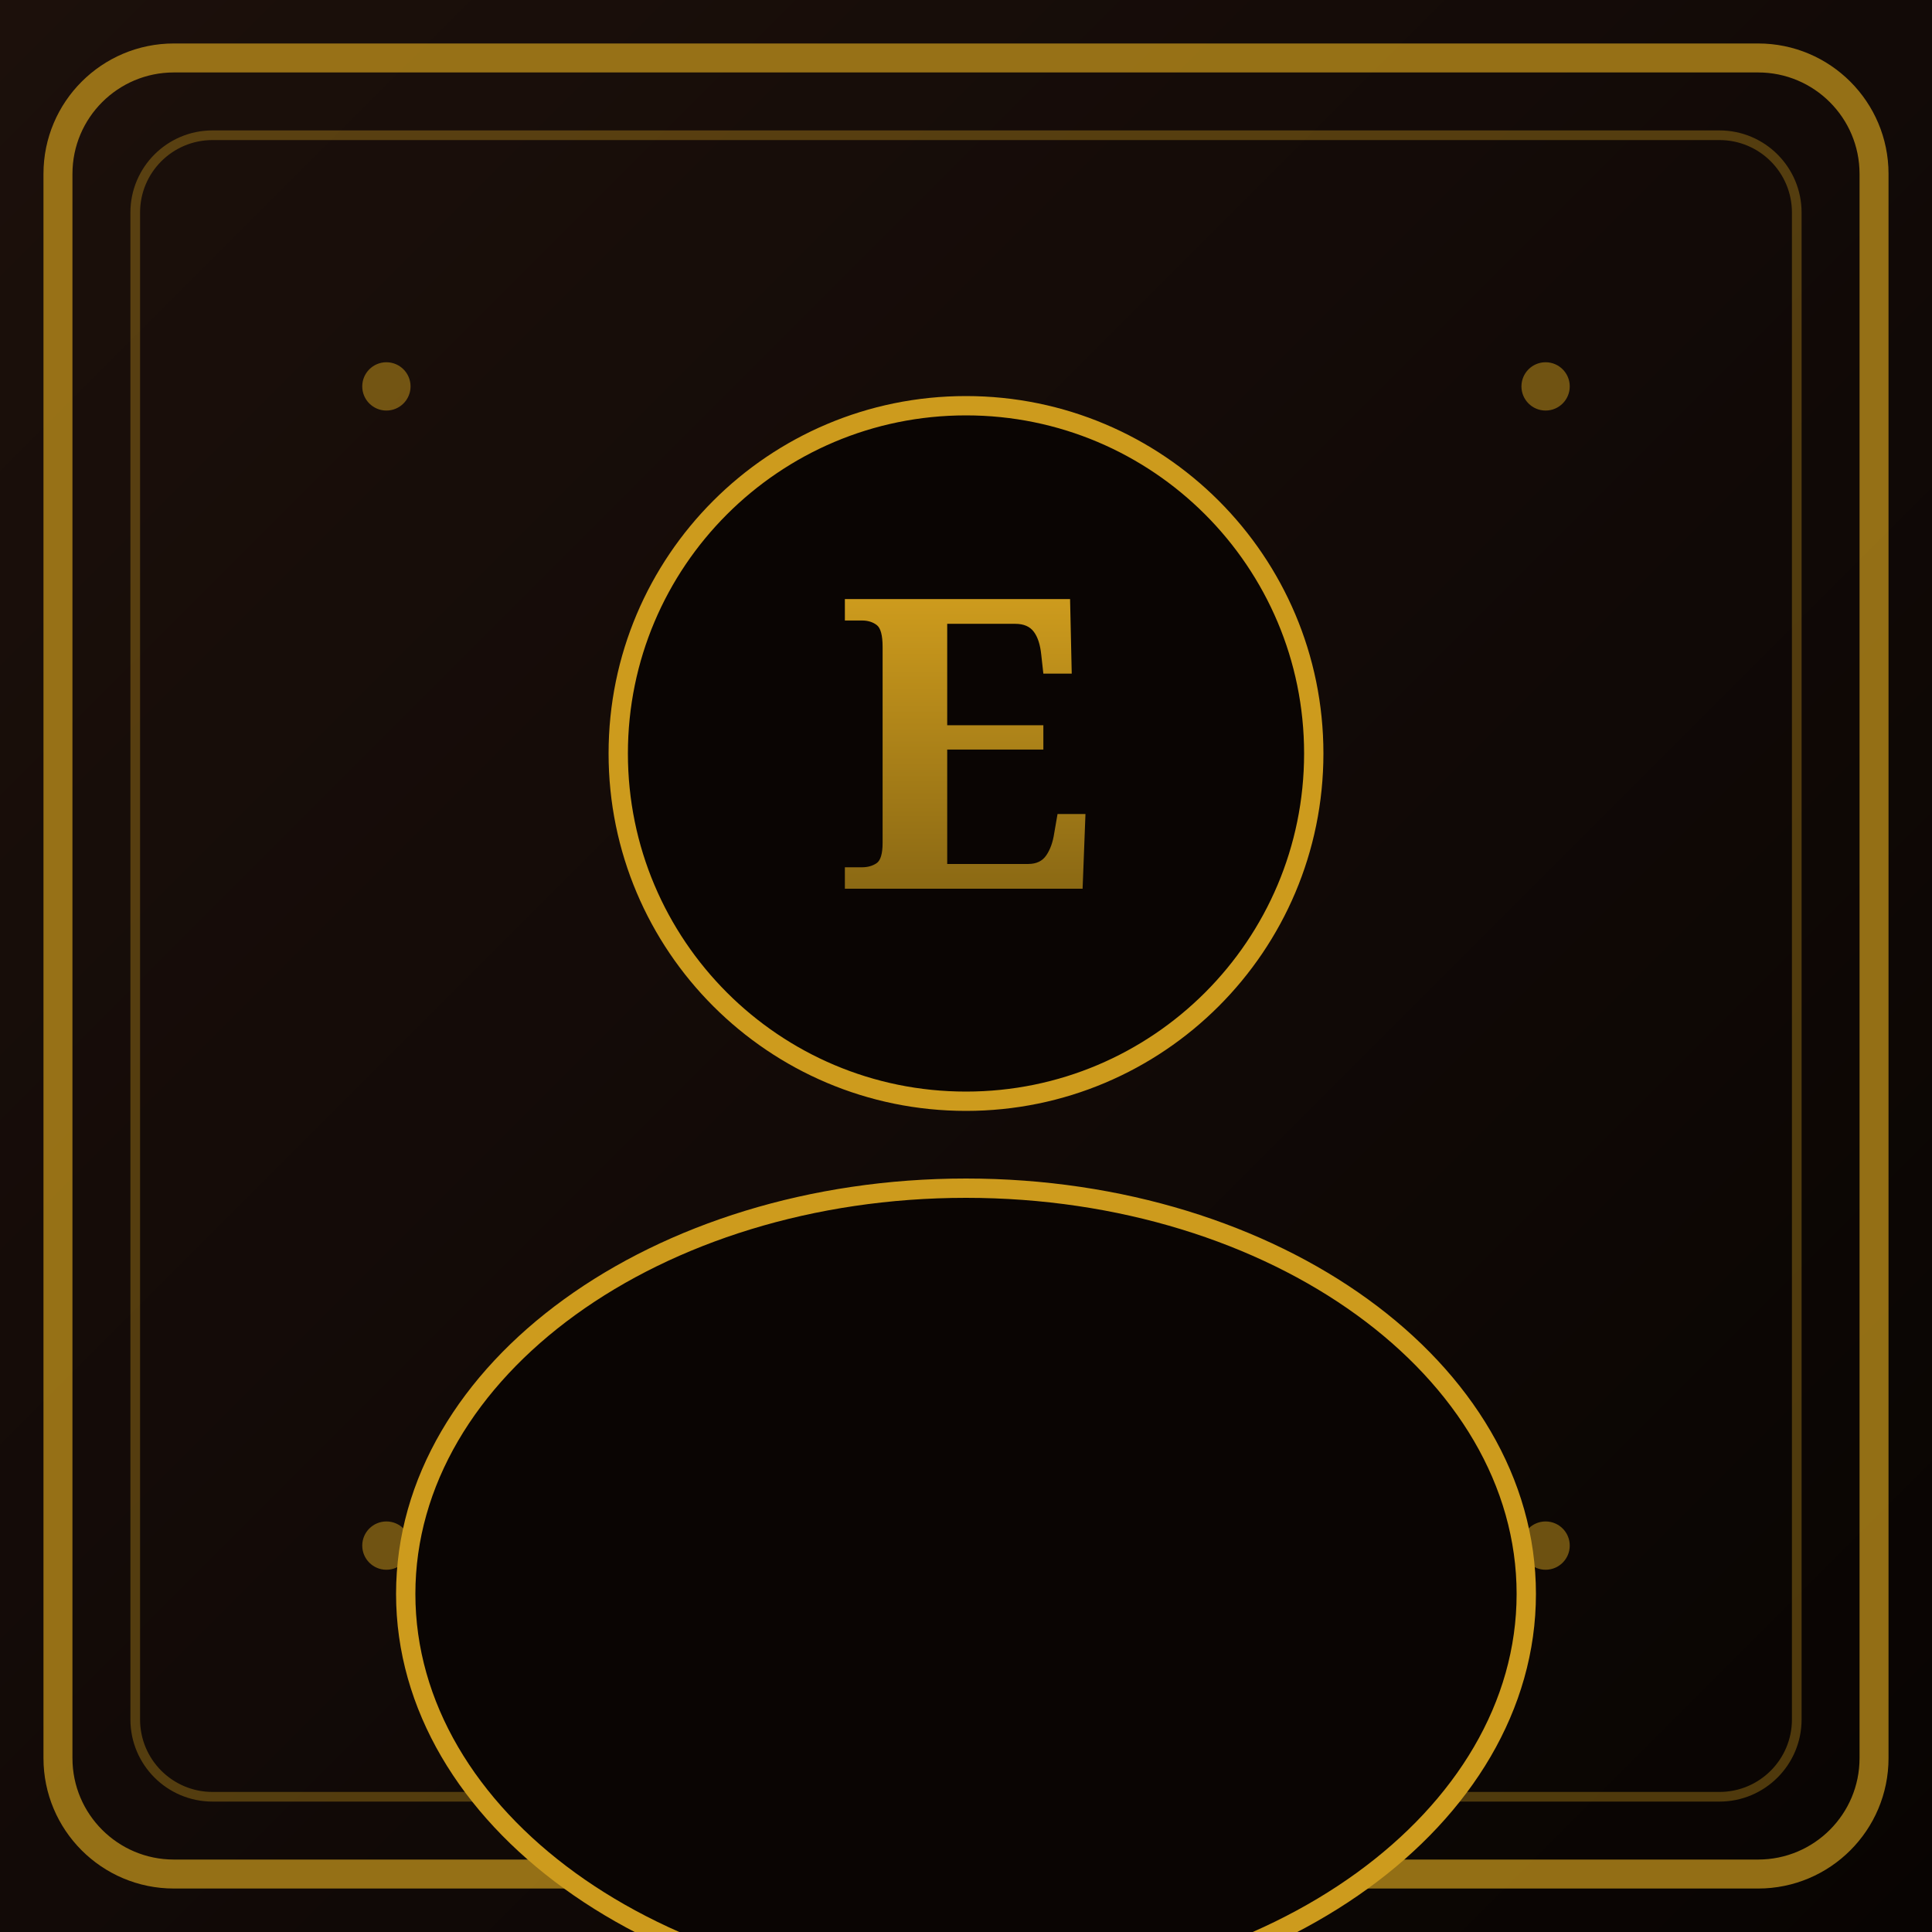
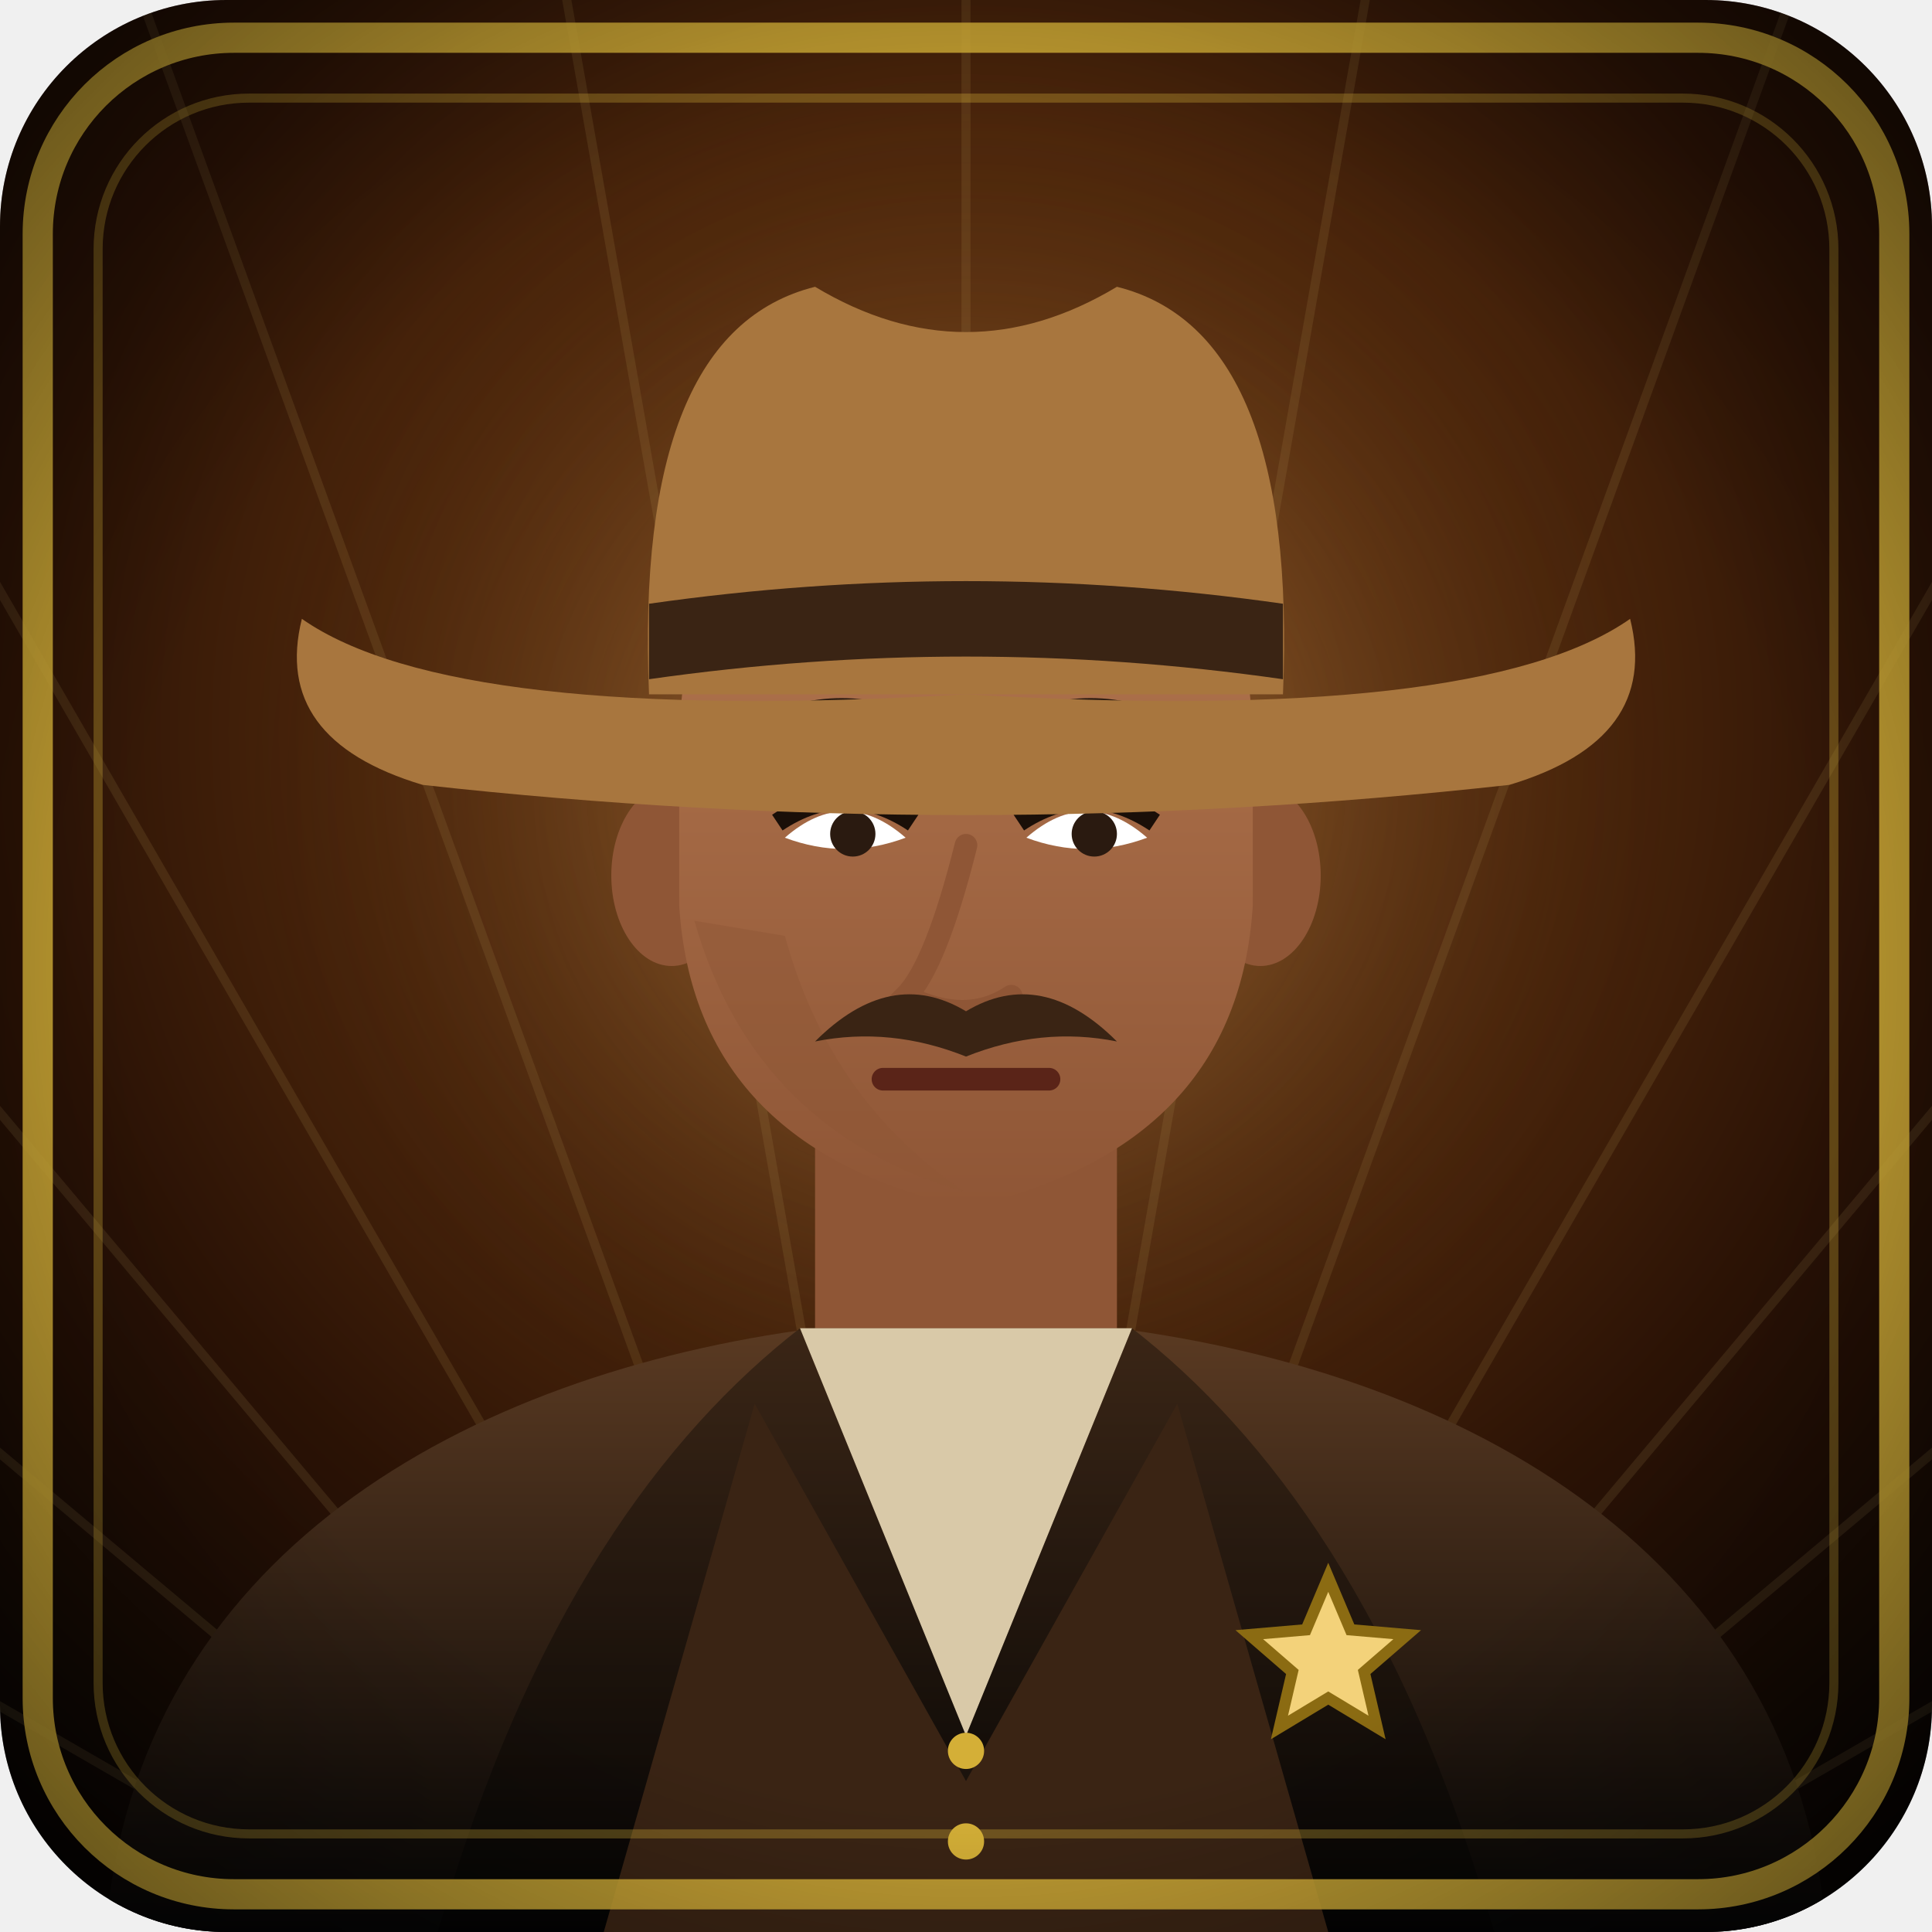
- <svg xmlns="http://www.w3.org/2000/svg" width="200" height="200" viewBox="0 0 200 200">
+ <svg xmlns="http://www.w3.org/2000/svg" viewBox="0 0 256 256" width="256" height="256">
  <defs>
-     <linearGradient id="bg5" x1="0%" y1="0%" x2="100%" y2="100%">
-       <stop offset="0%" style="stop-color:#1c100b" />
-       <stop offset="50%" style="stop-color:#120a07" />
-       <stop offset="100%" style="stop-color:#080402" />
+     <clipPath id="a5clip">
+       <rect width="256" height="256" rx="30" />
+     </clipPath>
+     <radialGradient id="a5bg" cx="50%" cy="38%" r="75%">
+       <stop offset="0" stop-color="#8a4a16" />
+       <stop offset="0.65" stop-color="#2a1205" />
+       <stop offset="1" stop-color="#050302" />
+     </radialGradient>
+     <radialGradient id="a5halo" cx="50%" cy="50%" r="50%">
+       <stop offset="0" stop-color="rgba(255,220,150,0.35)" />
+       <stop offset="1" stop-color="rgba(0,0,0,0)" />
+     </radialGradient>
+     <linearGradient id="a5skin" x1="0" y1="0" x2="0" y2="1">
+       <stop offset="0" stop-color="#b77a52" />
+       <stop offset="1" stop-color="#8f5636" />
    </linearGradient>
-     <linearGradient id="gold5" x1="0%" y1="0%" x2="0%" y2="100%">
-       <stop offset="0%" style="stop-color:#cd9b1d" />
-       <stop offset="100%" style="stop-color:#8b6914" />
+     <linearGradient id="a5suit" x1="0" y1="0" x2="0" y2="1">
+       <stop offset="0" stop-color="#5a3a22" />
+       <stop offset="1" stop-color="#050505" />
    </linearGradient>
+     <radialGradient id="a5vig" cx="50%" cy="50%" r="72%">
+       <stop offset="0.6" stop-color="rgba(0,0,0,0)" />
+       <stop offset="1" stop-color="rgba(0,0,0,0.55)" />
+     </radialGradient>
  </defs>
-   <rect width="200" height="200" fill="url(#bg5)" />
-   <rect x="6" y="6" width="188" height="188" fill="none" stroke="#cd9b1d" stroke-width="3" rx="12" opacity="0.7" />
-   <rect x="14" y="14" width="172" height="172" fill="none" stroke="#cd9b1d" stroke-width="1" rx="8" opacity="0.35" />
-   <circle cx="100" cy="78" r="36" fill="#0a0503" stroke="#cd9b1d" stroke-width="2" />
-   <ellipse cx="100" cy="165" rx="58" ry="42" fill="#0a0503" stroke="#cd9b1d" stroke-width="2" />
-   <text x="100" y="92" text-anchor="middle" font-size="42" fill="url(#gold5)" font-family="Georgia, serif" font-weight="bold">E</text>
-   <circle cx="40" cy="40" r="2.5" fill="#cd9b1d" opacity="0.5" />
-   <circle cx="160" cy="40" r="2.5" fill="#cd9b1d" opacity="0.5" />
-   <circle cx="40" cy="160" r="2.5" fill="#cd9b1d" opacity="0.5" />
-   <circle cx="160" cy="160" r="2.5" fill="#cd9b1d" opacity="0.5" />
+   <g clip-path="url(#a5clip)">
+     <rect width="256" height="256" fill="url(#a5bg)" />
+     <path d="M128 300 L503.877 163.192" stroke="#f3d27a" stroke-width="1.2" opacity="0.10" />
+     <path d="M128 300 L474.41 100" stroke="#f3d27a" stroke-width="1.2" opacity="0.10" />
+     <path d="M128 300 L434.418 42.885" stroke="#f3d27a" stroke-width="1.2" opacity="0.10" />
+     <path d="M128 300 L385.115 -6.418" stroke="#f3d27a" stroke-width="1.2" opacity="0.10" />
+     <path d="M128 300 L328 -46.41" stroke="#f3d27a" stroke-width="1.2" opacity="0.10" />
+     <path d="M128 300 L264.808 -75.877" stroke="#f3d27a" stroke-width="1.2" opacity="0.10" />
+     <path d="M128 300 L197.459 -93.923" stroke="#f3d27a" stroke-width="1.2" opacity="0.10" />
+     <path d="M128 300 L128 -100.0" stroke="#f3d27a" stroke-width="1.2" opacity="0.10" />
+     <path d="M128 300 L58.541 -93.923" stroke="#f3d27a" stroke-width="1.2" opacity="0.10" />
+     <path d="M128 300 L-8.808 -75.877" stroke="#f3d27a" stroke-width="1.2" opacity="0.10" />
+     <path d="M128 300 L-72 -46.41" stroke="#f3d27a" stroke-width="1.2" opacity="0.10" />
+     <path d="M128 300 L-129.115 -6.418" stroke="#f3d27a" stroke-width="1.2" opacity="0.10" />
+     <path d="M128 300 L-178.418 42.885" stroke="#f3d27a" stroke-width="1.2" opacity="0.10" />
+     <path d="M128 300 L-218.41 100" stroke="#f3d27a" stroke-width="1.2" opacity="0.10" />
+     <path d="M128 300 L-247.877 163.192" stroke="#f3d27a" stroke-width="1.2" opacity="0.10" />
+     <circle cx="128" cy="105" r="95" fill="url(#a5halo)" />
+     <path d="M108 140 L108 182 Q128 194 148 182 L148 140 Z" fill="#8f5636" />
+     <path d="M14 256 C18 206 62 182 108 176 L148 176 C194 182 238 206 242 256 Z" fill="url(#a5suit)" />
+     <path d="M106 176 L128 230 L150 176 Z" fill="#d9c9a8" />
+     <path d="M106 176 L128 230 L96 256 L58 256 C70 214 88 190 106 176 Z" fill="#000" opacity="0.35" />
+     <path d="M150 176 L128 230 L160 256 L198 256 C186 214 168 190 150 176 Z" fill="#000" opacity="0.35" />
+     <path d="M100 186 L128 236 L156 186 L176 256 L80 256 Z" fill="#3a2414" />
+     <circle cx="128" cy="244" r="2.4" fill="#d4af37" />
+     <circle cx="128" cy="232" r="2.4" fill="#d4af37" />
+     <ellipse cx="89" cy="116" rx="8" ry="12" fill="#8f5636" />
+     <ellipse cx="167" cy="116" rx="8" ry="12" fill="#8f5636" />
+     <path d="M90 100 Q90 58 128 58 Q166 58 166 100 L166 120 Q164 152 128 160 Q92 152 90 120 Z" fill="url(#a5skin)" />
+     <path d="M92 122 Q100 150 128 158 Q110 146 104 124 Z" fill="#8f5636" opacity="0.45" />
+     <path d="M104 111 Q112 104 120 111 Q112 114 104 111 Z" fill="#fff" />
+     <circle cx="113" cy="110.5" r="3" fill="#2a1a10" />
+     <path d="M103 109 Q112 103 121 109" stroke="#1a0f08" stroke-width="2.5" fill="none" />
+     <path d="M136 111 Q144 104 152 111 Q144 114 136 111 Z" fill="#fff" />
+     <circle cx="145" cy="110.5" r="3" fill="#2a1a10" />
+     <path d="M135 109 Q144 103 153 109" stroke="#1a0f08" stroke-width="2.5" fill="none" />
+     <path d="M100 98 Q112 92 122 98" stroke="#2a1a10" stroke-width="5" fill="none" stroke-linecap="round" />
+     <path d="M134 98 Q144 92 156 98" stroke="#2a1a10" stroke-width="5" fill="none" stroke-linecap="round" />
+     <path d="M128 112 Q124 128 120 132 Q128 136 134 132" stroke="#8f5636" stroke-width="3" fill="none" stroke-linecap="round" />
+     <path d="M117 143 L139 143" stroke="#5a2418" stroke-width="3" stroke-linecap="round" />
+     <path d="M108 138 Q118 128 128 134 Q138 128 148 138 Q138 136 128 140 Q118 136 108 138 Z" fill="#3a2414" />
+     <polygon points="176.0,209.0 178.939,215.955 186.462,216.601 180.755,221.545 182.466,228.899 176.0,225.0 169.534,228.899 171.245,221.545 165.538,216.601 173.061,215.955" fill="#f3d27a" stroke="#8b6b12" stroke-width="1.5" />
+     <path d="M40 82 Q60 96 128 92 Q196 96 216 82 Q220 98 200 104 Q128 112 56 104 Q36 98 40 82 Z" fill="#a8763e" />
+     <path d="M86 92 Q84 44 108 38 Q128 50 148 38 Q172 44 170 92 Z" fill="#a8763e" />
+     <path d="M86 80 Q128 74 170 80 L170 90 Q128 84 86 90 Z" fill="#3a2414" />
+     <rect x="5" y="5" width="246" height="246" rx="26" fill="none" stroke="#d4af37" stroke-width="4" opacity="0.85" />
+     <rect x="13" y="13" width="230" height="230" rx="20" fill="none" stroke="#d4af37" stroke-width="1.2" opacity="0.35" />
+     <rect width="256" height="256" rx="30" fill="url(#a5vig)" />
+   </g>
</svg>
